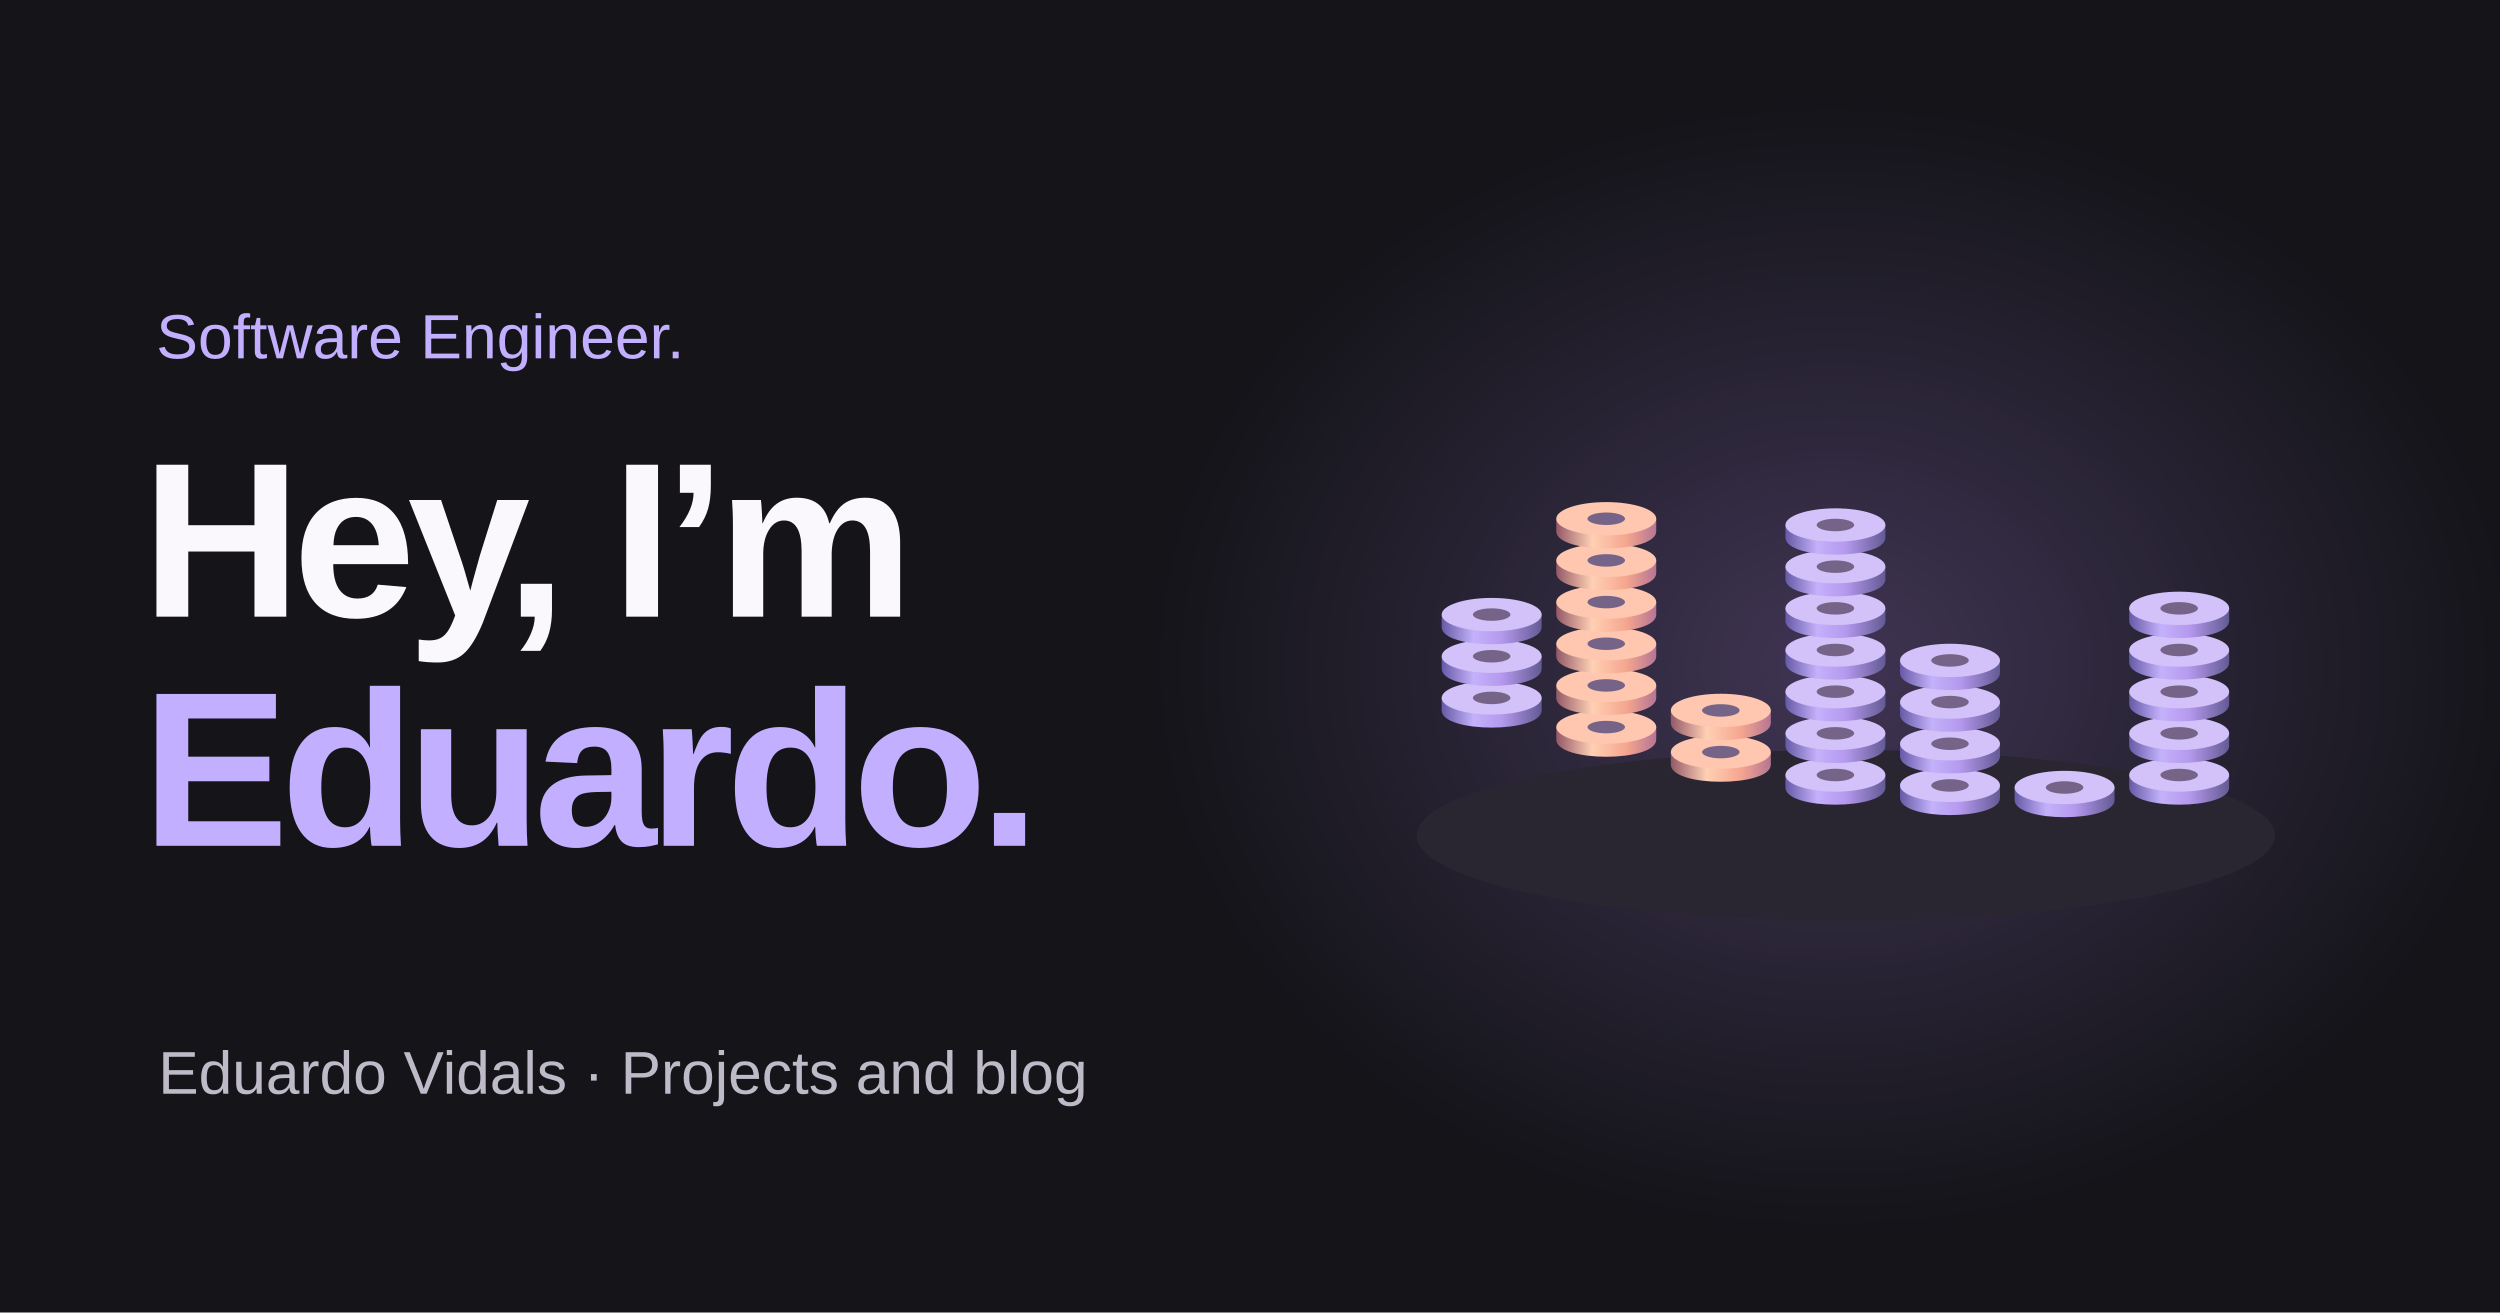
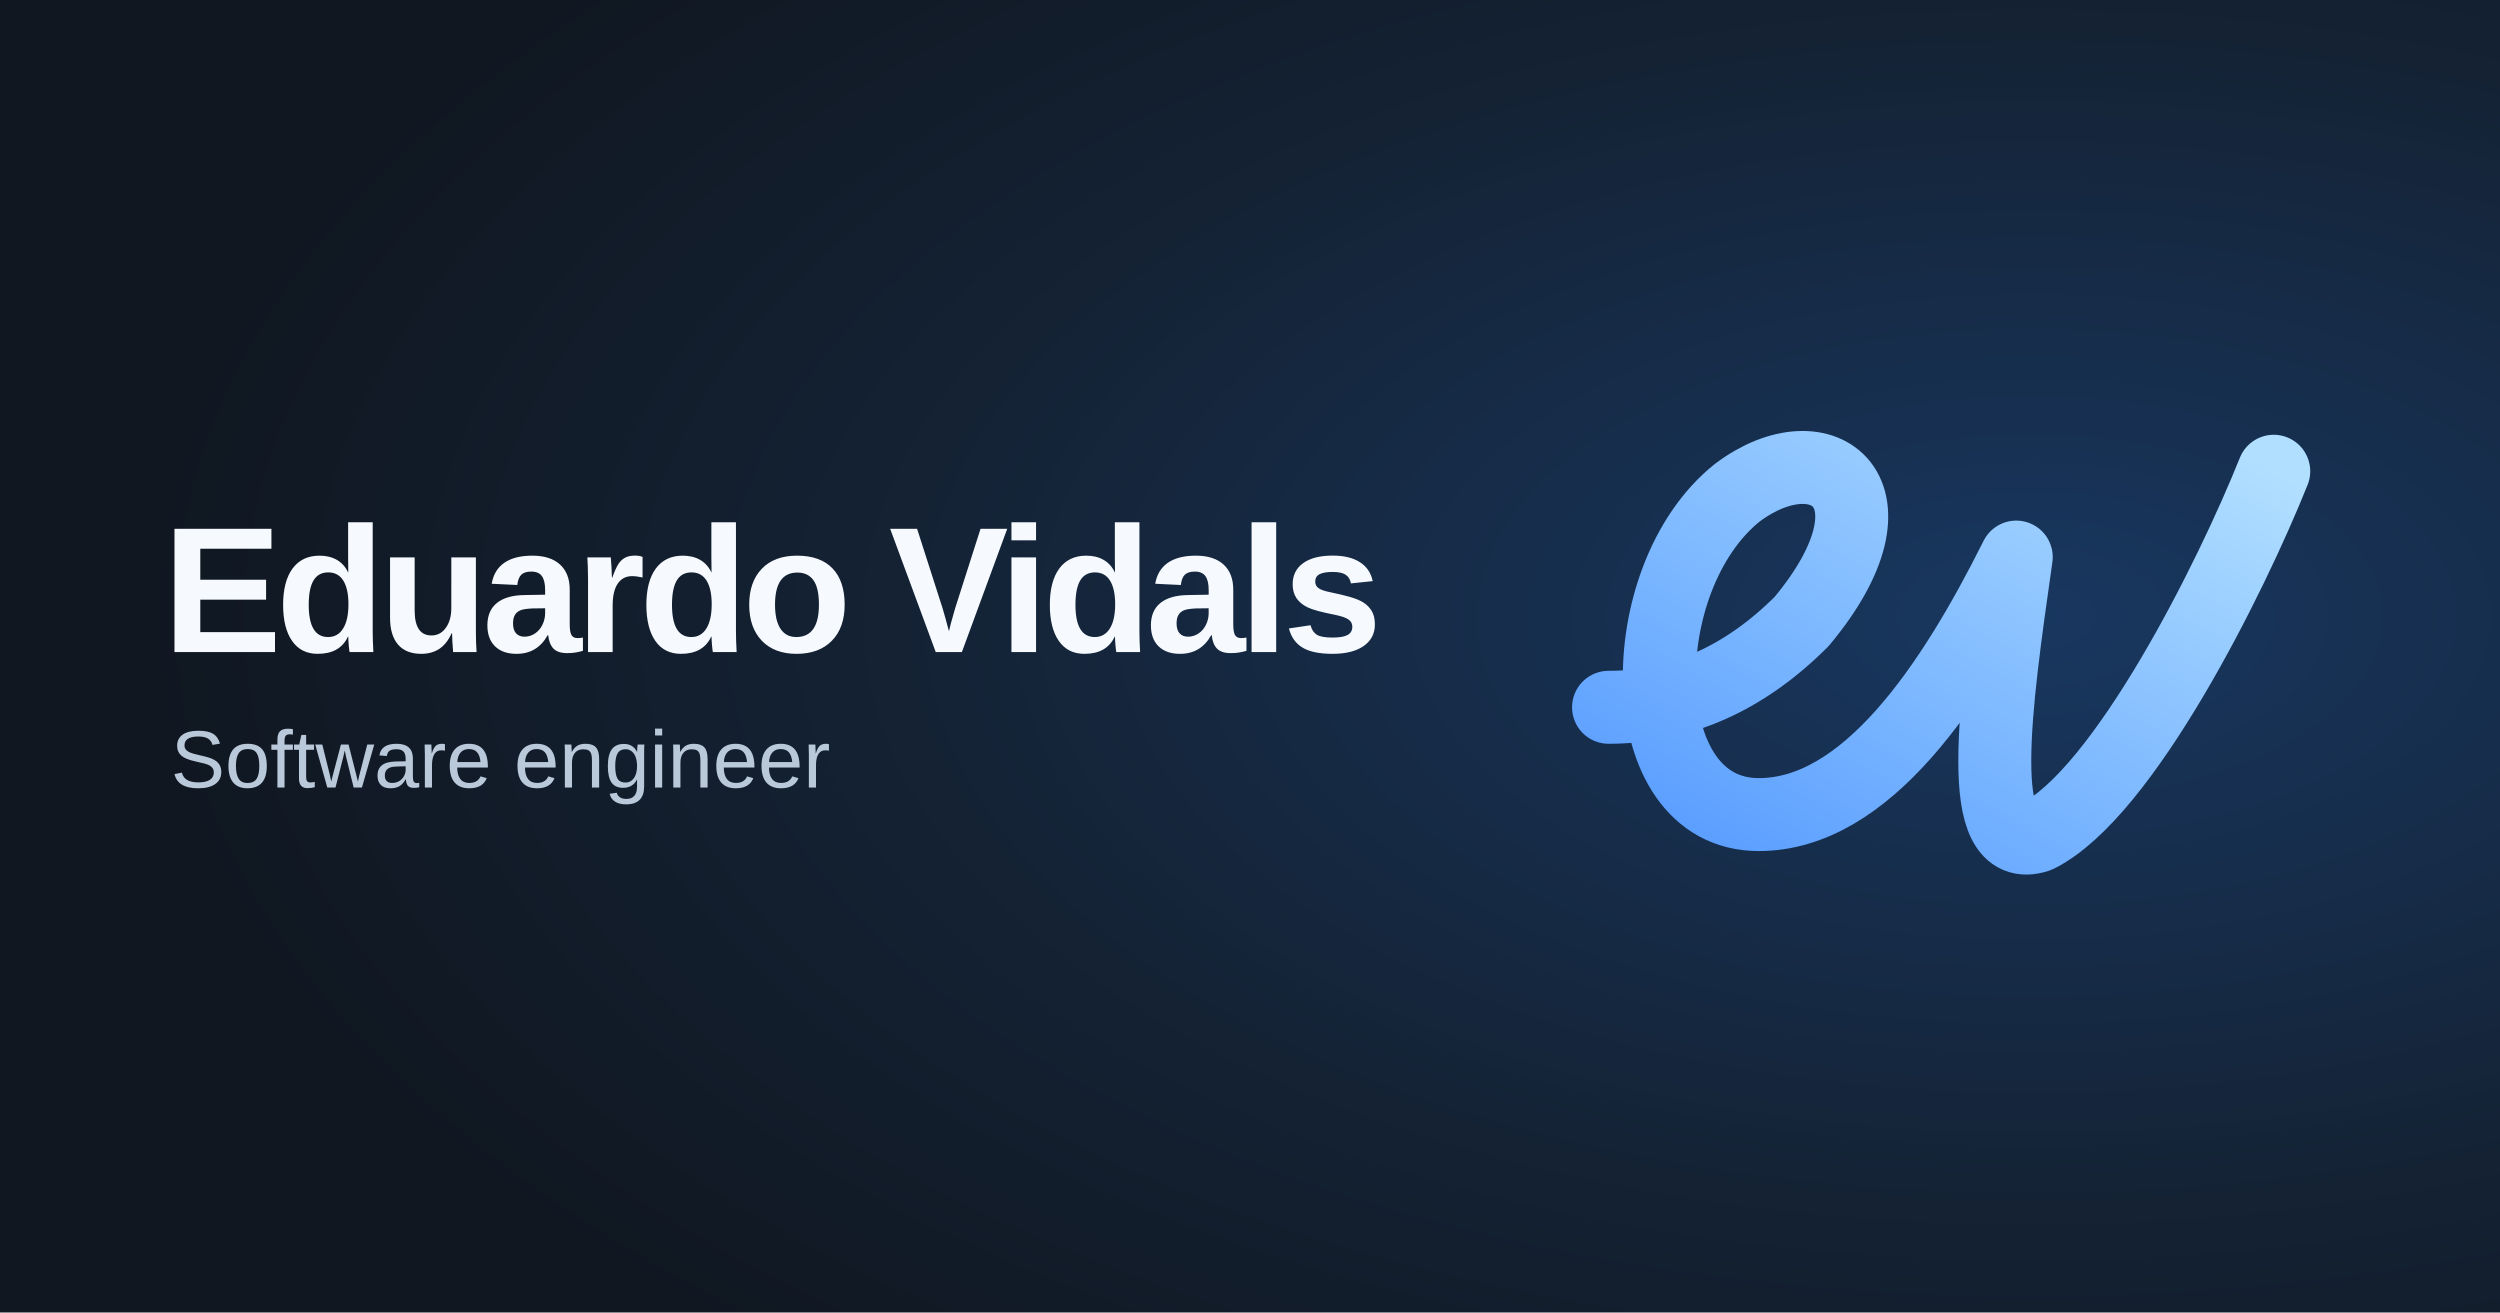
- <svg xmlns="http://www.w3.org/2000/svg" viewBox="0 0 1200 630" width="1200" height="630">
+ <svg xmlns="http://www.w3.org/2000/svg" viewBox="0 0 1200 630" width="1200" height="630" role="img" aria-labelledby="title description">
  <defs>
-     <radialGradient id="halo">
-       <stop stop-color="#403554" />
-       <stop offset="1" stop-color="#141419" />
+     <radialGradient id="ink" cx="81%" cy="47%" r="75%">
+       <stop stop-color="#183760" />
+       <stop offset=".6" stop-color="#142234" />
+       <stop offset="1" stop-color="#101721" />
    </radialGradient>
-     <linearGradient id="glass">
-       <stop stop-color="#665aa6" />
-       <stop offset=".32" stop-color="#c4b1fb" />
-       <stop offset=".6" stop-color="#b599ee" />
-       <stop offset="1" stop-color="#635a93" />
-     </linearGradient>
-     <linearGradient id="peach">
-       <stop stop-color="#935968" />
-       <stop offset=".36" stop-color="#ffd0b4" />
-       <stop offset=".7" stop-color="#f5a68f" />
-       <stop offset="1" stop-color="#b67594" />
+     <linearGradient id="sky" x1="0" y1="1" x2="1" y2="0" gradientUnits="objectBoundingBox">
+       <stop stop-color="#559aff" />
+       <stop offset="1" stop-color="#b1dfff" />
    </linearGradient>
  </defs>
-   <rect width="1200" height="630" fill="#141419" />
-   <ellipse cx="880" cy="320" rx="330" ry="270" fill="url(#halo)" />
-   <g font-family="Arial,sans-serif">
-     <text x="75" y="172" fill="#c3afff" font-size="30">Software Engineer.</text>
-     <text x="68" y="296" fill="#faf8fc" font-size="106" font-weight="bold" letter-spacing="-4">Hey, I’m</text>
-     <text x="68" y="406" fill="#c3afff" font-size="106" font-weight="bold" letter-spacing="-4">Eduardo.</text>
-     <text x="76" y="525" fill="#bebac7" font-size="29">Eduardo Vidals  ·  Projects and blog</text>
+   <rect width="1200" height="630" fill="url(#ink)" />
+   <g font-family="Arial, sans-serif">
+     <text x="78" y="313" fill="#f6faff" font-size="86" font-weight="700" letter-spacing="-3">Eduardo Vidals</text>
+     <text x="82" y="378" fill="#bac9da" font-size="39">Software engineer</text>
  </g>
-   <g transform="translate(671 128)">
-     <ellipse cx="215" cy="273" rx="206" ry="41" fill="#292632" />
-     <g transform="translate(45 218)">
-       <g transform="translate(0 0)">
-         <path d="M-24 -11v6c0 11 48 11 48 0v-6Z" fill="url(#glass)" />
-         <ellipse cy="-11" rx="24" ry="8" fill="#d3c1f9" />
-         <ellipse cy="-11" rx="9" ry="3" fill="#756488" />
-       </g>
-       <g transform="translate(0 -20)">
-         <path d="M-24 -11v6c0 11 48 11 48 0v-6Z" fill="url(#glass)" />
-         <ellipse cy="-11" rx="24" ry="8" fill="#d3c1f9" />
-         <ellipse cy="-11" rx="9" ry="3" fill="#756488" />
-       </g>
-       <g transform="translate(0 -40)">
-         <path d="M-24 -11v6c0 11 48 11 48 0v-6Z" fill="url(#glass)" />
-         <ellipse cy="-11" rx="24" ry="8" fill="#d3c1f9" />
-         <ellipse cy="-11" rx="9" ry="3" fill="#756488" />
-       </g>
-     </g>
-     <g transform="translate(100 232)">
-       <g transform="translate(0 0)">
-         <path d="M-24 -11v6c0 11 48 11 48 0v-6Z" fill="url(#peach)" />
-         <ellipse cy="-11" rx="24" ry="8" fill="#ffc7af" />
-         <ellipse cy="-11" rx="9" ry="3" fill="#756488" />
-       </g>
-       <g transform="translate(0 -20)">
-         <path d="M-24 -11v6c0 11 48 11 48 0v-6Z" fill="url(#peach)" />
-         <ellipse cy="-11" rx="24" ry="8" fill="#ffc7af" />
-         <ellipse cy="-11" rx="9" ry="3" fill="#756488" />
-       </g>
-       <g transform="translate(0 -40)">
-         <path d="M-24 -11v6c0 11 48 11 48 0v-6Z" fill="url(#peach)" />
-         <ellipse cy="-11" rx="24" ry="8" fill="#ffc7af" />
-         <ellipse cy="-11" rx="9" ry="3" fill="#756488" />
-       </g>
-       <g transform="translate(0 -60)">
-         <path d="M-24 -11v6c0 11 48 11 48 0v-6Z" fill="url(#peach)" />
-         <ellipse cy="-11" rx="24" ry="8" fill="#ffc7af" />
-         <ellipse cy="-11" rx="9" ry="3" fill="#756488" />
-       </g>
-       <g transform="translate(0 -80)">
-         <path d="M-24 -11v6c0 11 48 11 48 0v-6Z" fill="url(#peach)" />
-         <ellipse cy="-11" rx="24" ry="8" fill="#ffc7af" />
-         <ellipse cy="-11" rx="9" ry="3" fill="#756488" />
-       </g>
-       <g transform="translate(0 -100)">
-         <path d="M-24 -11v6c0 11 48 11 48 0v-6Z" fill="url(#peach)" />
-         <ellipse cy="-11" rx="24" ry="8" fill="#ffc7af" />
-         <ellipse cy="-11" rx="9" ry="3" fill="#756488" />
-       </g>
-     </g>
-     <g transform="translate(155 244)">
-       <g transform="translate(0 0)">
-         <path d="M-24 -11v6c0 11 48 11 48 0v-6Z" fill="url(#peach)" />
-         <ellipse cy="-11" rx="24" ry="8" fill="#ffc7af" />
-         <ellipse cy="-11" rx="9" ry="3" fill="#756488" />
-       </g>
-       <g transform="translate(0 -20)">
-         <path d="M-24 -11v6c0 11 48 11 48 0v-6Z" fill="url(#peach)" />
-         <ellipse cy="-11" rx="24" ry="8" fill="#ffc7af" />
-         <ellipse cy="-11" rx="9" ry="3" fill="#756488" />
-       </g>
-     </g>
-     <g transform="translate(210 255)">
-       <g transform="translate(0 0)">
-         <path d="M-24 -11v6c0 11 48 11 48 0v-6Z" fill="url(#glass)" />
-         <ellipse cy="-11" rx="24" ry="8" fill="#d3c1f9" />
-         <ellipse cy="-11" rx="9" ry="3" fill="#756488" />
-       </g>
-       <g transform="translate(0 -20)">
-         <path d="M-24 -11v6c0 11 48 11 48 0v-6Z" fill="url(#glass)" />
-         <ellipse cy="-11" rx="24" ry="8" fill="#d3c1f9" />
-         <ellipse cy="-11" rx="9" ry="3" fill="#756488" />
-       </g>
-       <g transform="translate(0 -40)">
-         <path d="M-24 -11v6c0 11 48 11 48 0v-6Z" fill="url(#glass)" />
-         <ellipse cy="-11" rx="24" ry="8" fill="#d3c1f9" />
-         <ellipse cy="-11" rx="9" ry="3" fill="#756488" />
-       </g>
-       <g transform="translate(0 -60)">
-         <path d="M-24 -11v6c0 11 48 11 48 0v-6Z" fill="url(#glass)" />
-         <ellipse cy="-11" rx="24" ry="8" fill="#d3c1f9" />
-         <ellipse cy="-11" rx="9" ry="3" fill="#756488" />
-       </g>
-       <g transform="translate(0 -80)">
-         <path d="M-24 -11v6c0 11 48 11 48 0v-6Z" fill="url(#glass)" />
-         <ellipse cy="-11" rx="24" ry="8" fill="#d3c1f9" />
-         <ellipse cy="-11" rx="9" ry="3" fill="#756488" />
-       </g>
-       <g transform="translate(0 -100)">
-         <path d="M-24 -11v6c0 11 48 11 48 0v-6Z" fill="url(#glass)" />
-         <ellipse cy="-11" rx="24" ry="8" fill="#d3c1f9" />
-         <ellipse cy="-11" rx="9" ry="3" fill="#756488" />
-       </g>
-       <g transform="translate(0 -120)">
-         <path d="M-24 -11v6c0 11 48 11 48 0v-6Z" fill="url(#glass)" />
-         <ellipse cy="-11" rx="24" ry="8" fill="#d3c1f9" />
-         <ellipse cy="-11" rx="9" ry="3" fill="#756488" />
-       </g>
-     </g>
-     <g transform="translate(265 260)">
-       <g transform="translate(0 0)">
-         <path d="M-24 -11v6c0 11 48 11 48 0v-6Z" fill="url(#glass)" />
-         <ellipse cy="-11" rx="24" ry="8" fill="#d3c1f9" />
-         <ellipse cy="-11" rx="9" ry="3" fill="#756488" />
-       </g>
-       <g transform="translate(0 -20)">
-         <path d="M-24 -11v6c0 11 48 11 48 0v-6Z" fill="url(#glass)" />
-         <ellipse cy="-11" rx="24" ry="8" fill="#d3c1f9" />
-         <ellipse cy="-11" rx="9" ry="3" fill="#756488" />
-       </g>
-       <g transform="translate(0 -40)">
-         <path d="M-24 -11v6c0 11 48 11 48 0v-6Z" fill="url(#glass)" />
-         <ellipse cy="-11" rx="24" ry="8" fill="#d3c1f9" />
-         <ellipse cy="-11" rx="9" ry="3" fill="#756488" />
-       </g>
-       <g transform="translate(0 -60)">
-         <path d="M-24 -11v6c0 11 48 11 48 0v-6Z" fill="url(#glass)" />
-         <ellipse cy="-11" rx="24" ry="8" fill="#d3c1f9" />
-         <ellipse cy="-11" rx="9" ry="3" fill="#756488" />
-       </g>
-     </g>
-     <g transform="translate(320 261)">
-       <g transform="translate(0 0)">
-         <path d="M-24 -11v6c0 11 48 11 48 0v-6Z" fill="url(#glass)" />
-         <ellipse cy="-11" rx="24" ry="8" fill="#d3c1f9" />
-         <ellipse cy="-11" rx="9" ry="3" fill="#756488" />
-       </g>
-     </g>
-     <g transform="translate(375 255)">
-       <g transform="translate(0 0)">
-         <path d="M-24 -11v6c0 11 48 11 48 0v-6Z" fill="url(#glass)" />
-         <ellipse cy="-11" rx="24" ry="8" fill="#d3c1f9" />
-         <ellipse cy="-11" rx="9" ry="3" fill="#756488" />
-       </g>
-       <g transform="translate(0 -20)">
-         <path d="M-24 -11v6c0 11 48 11 48 0v-6Z" fill="url(#glass)" />
-         <ellipse cy="-11" rx="24" ry="8" fill="#d3c1f9" />
-         <ellipse cy="-11" rx="9" ry="3" fill="#756488" />
-       </g>
-       <g transform="translate(0 -40)">
-         <path d="M-24 -11v6c0 11 48 11 48 0v-6Z" fill="url(#glass)" />
-         <ellipse cy="-11" rx="24" ry="8" fill="#d3c1f9" />
-         <ellipse cy="-11" rx="9" ry="3" fill="#756488" />
-       </g>
-       <g transform="translate(0 -60)">
-         <path d="M-24 -11v6c0 11 48 11 48 0v-6Z" fill="url(#glass)" />
-         <ellipse cy="-11" rx="24" ry="8" fill="#d3c1f9" />
-         <ellipse cy="-11" rx="9" ry="3" fill="#756488" />
-       </g>
-       <g transform="translate(0 -80)">
-         <path d="M-24 -11v6c0 11 48 11 48 0v-6Z" fill="url(#glass)" />
-         <ellipse cy="-11" rx="24" ry="8" fill="#d3c1f9" />
-         <ellipse cy="-11" rx="9" ry="3" fill="#756488" />
-       </g>
-     </g>
-   </g>
+   <path d="M7 25q5 0 9-4c5-6 1-9-3-6-5 4-5 15 1 15 5 0 9-6 12-12-1 7-2 14 1 13 4-2 9-12 11-17" transform="translate(700 82) scale(10.3)" fill="none" stroke="url(#sky)" stroke-width="3.4" stroke-linecap="round" stroke-linejoin="round" />
</svg>
